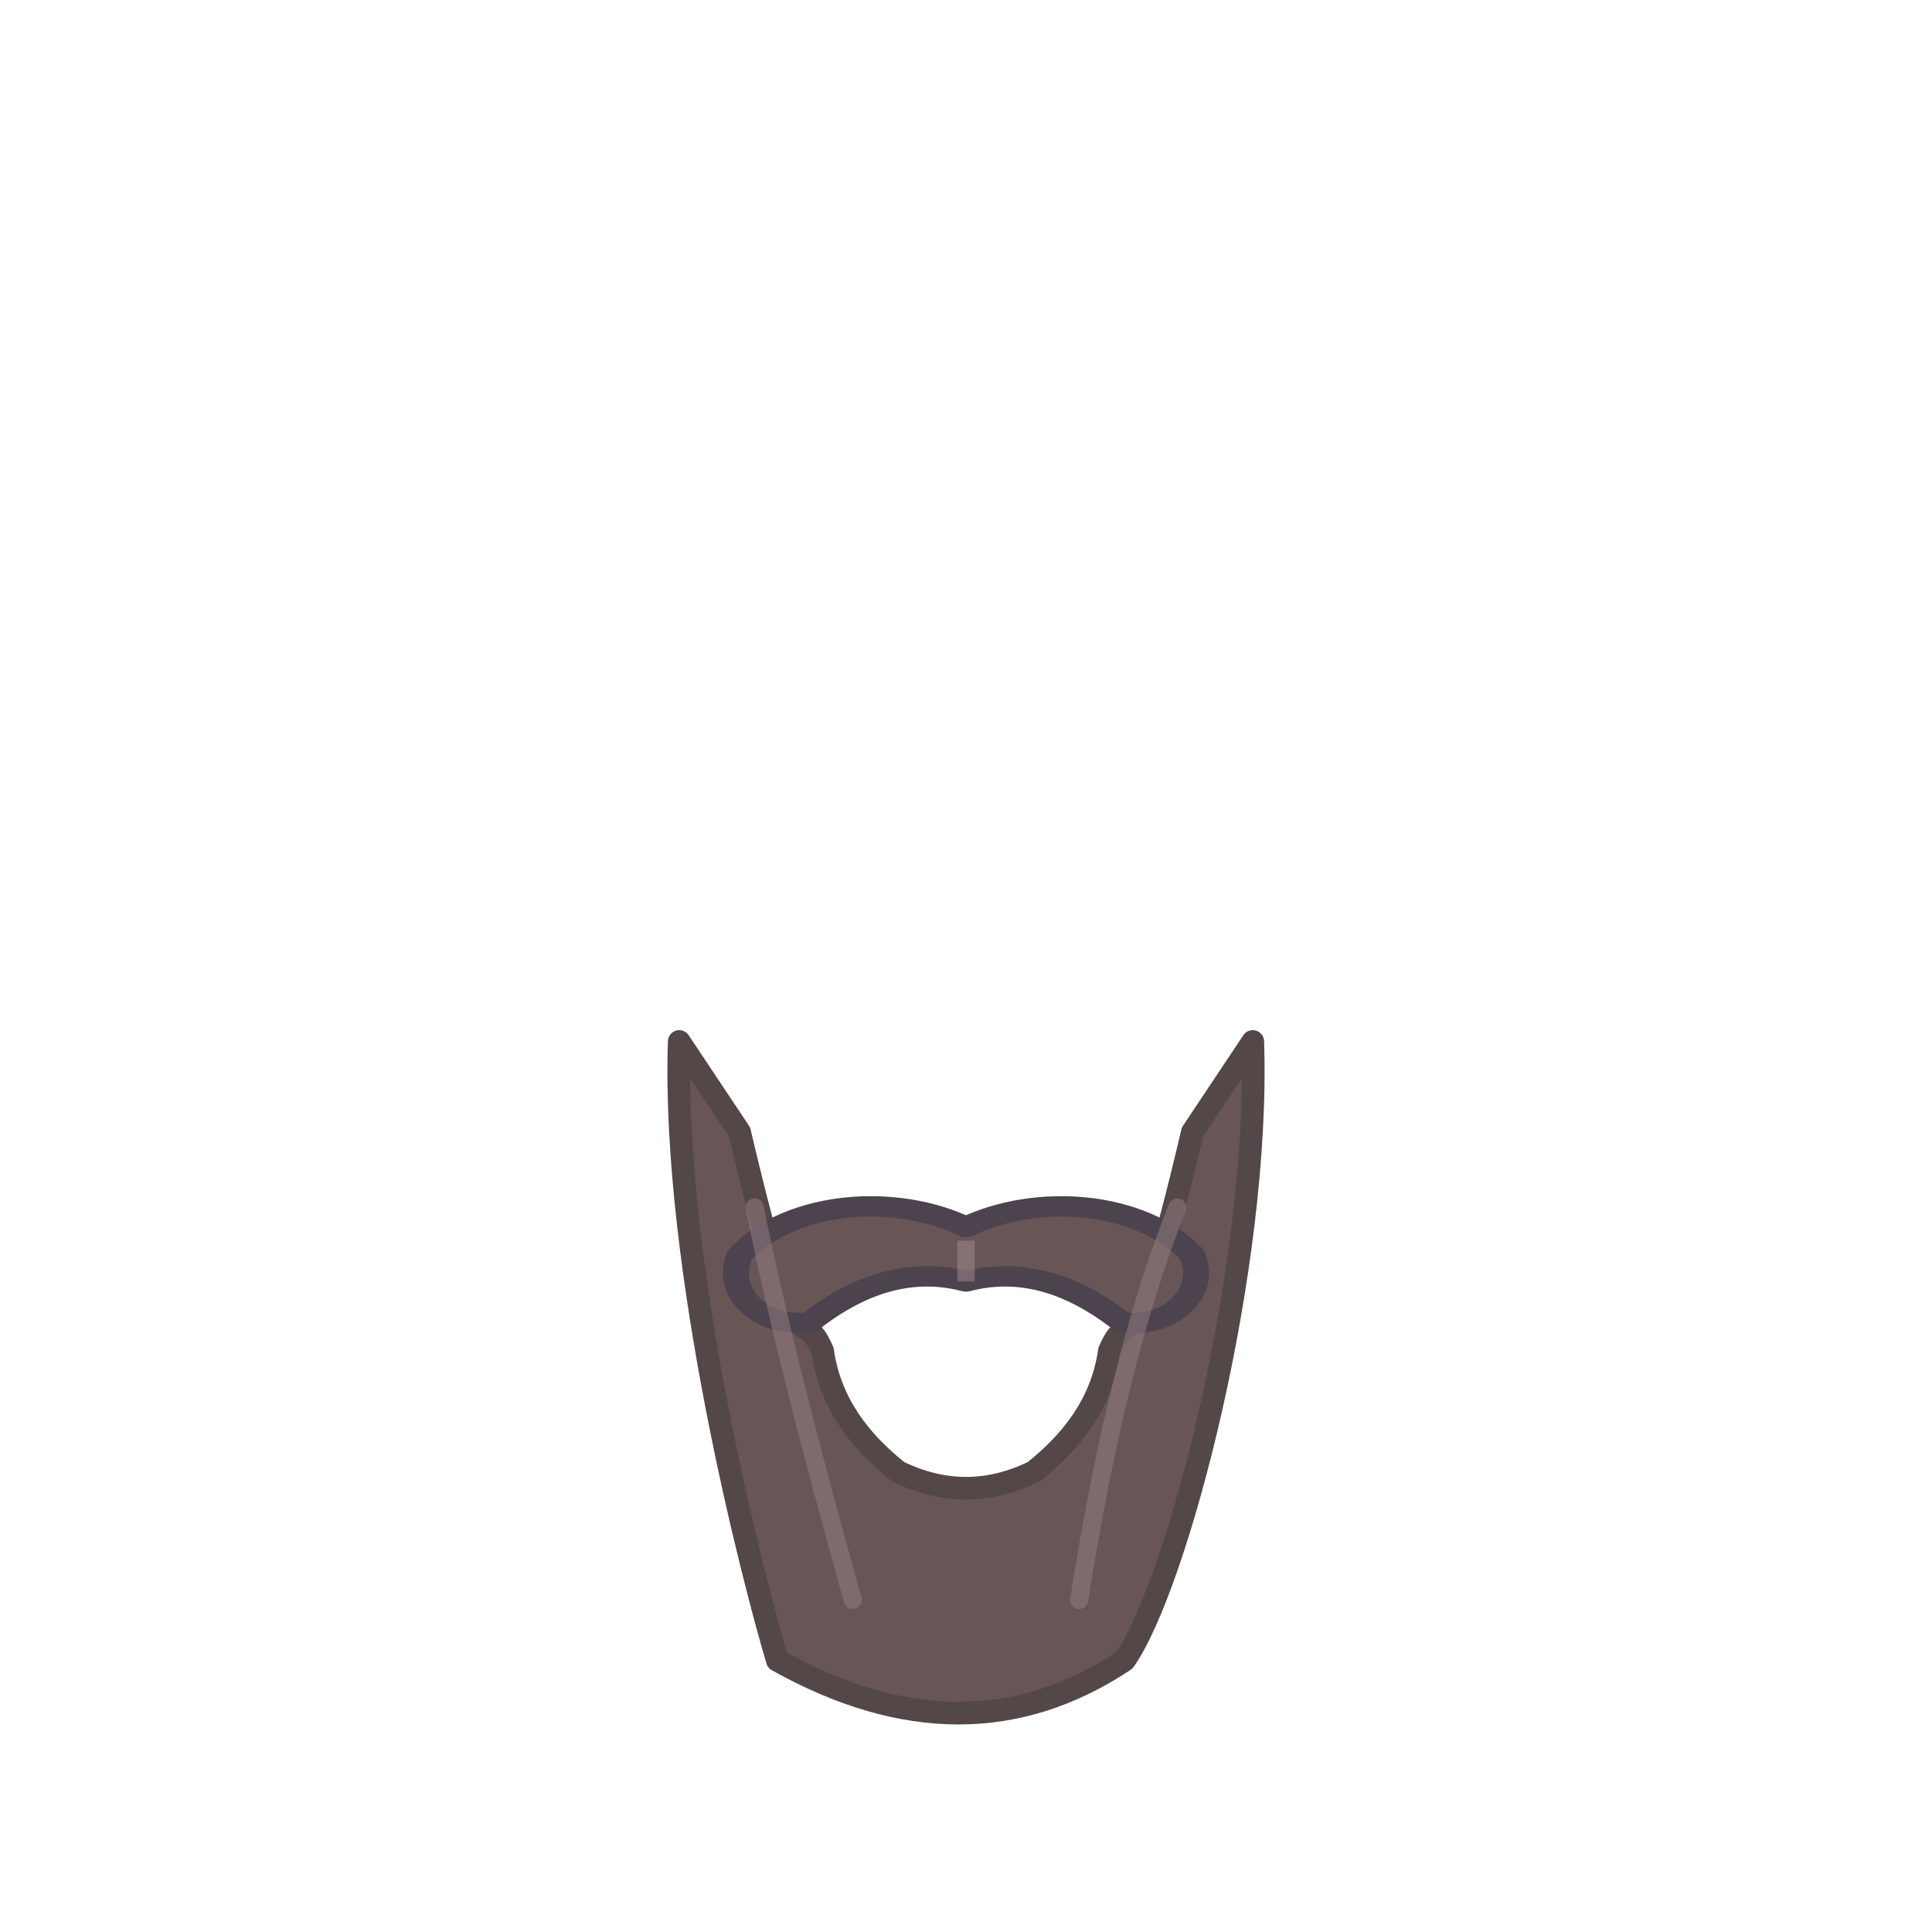
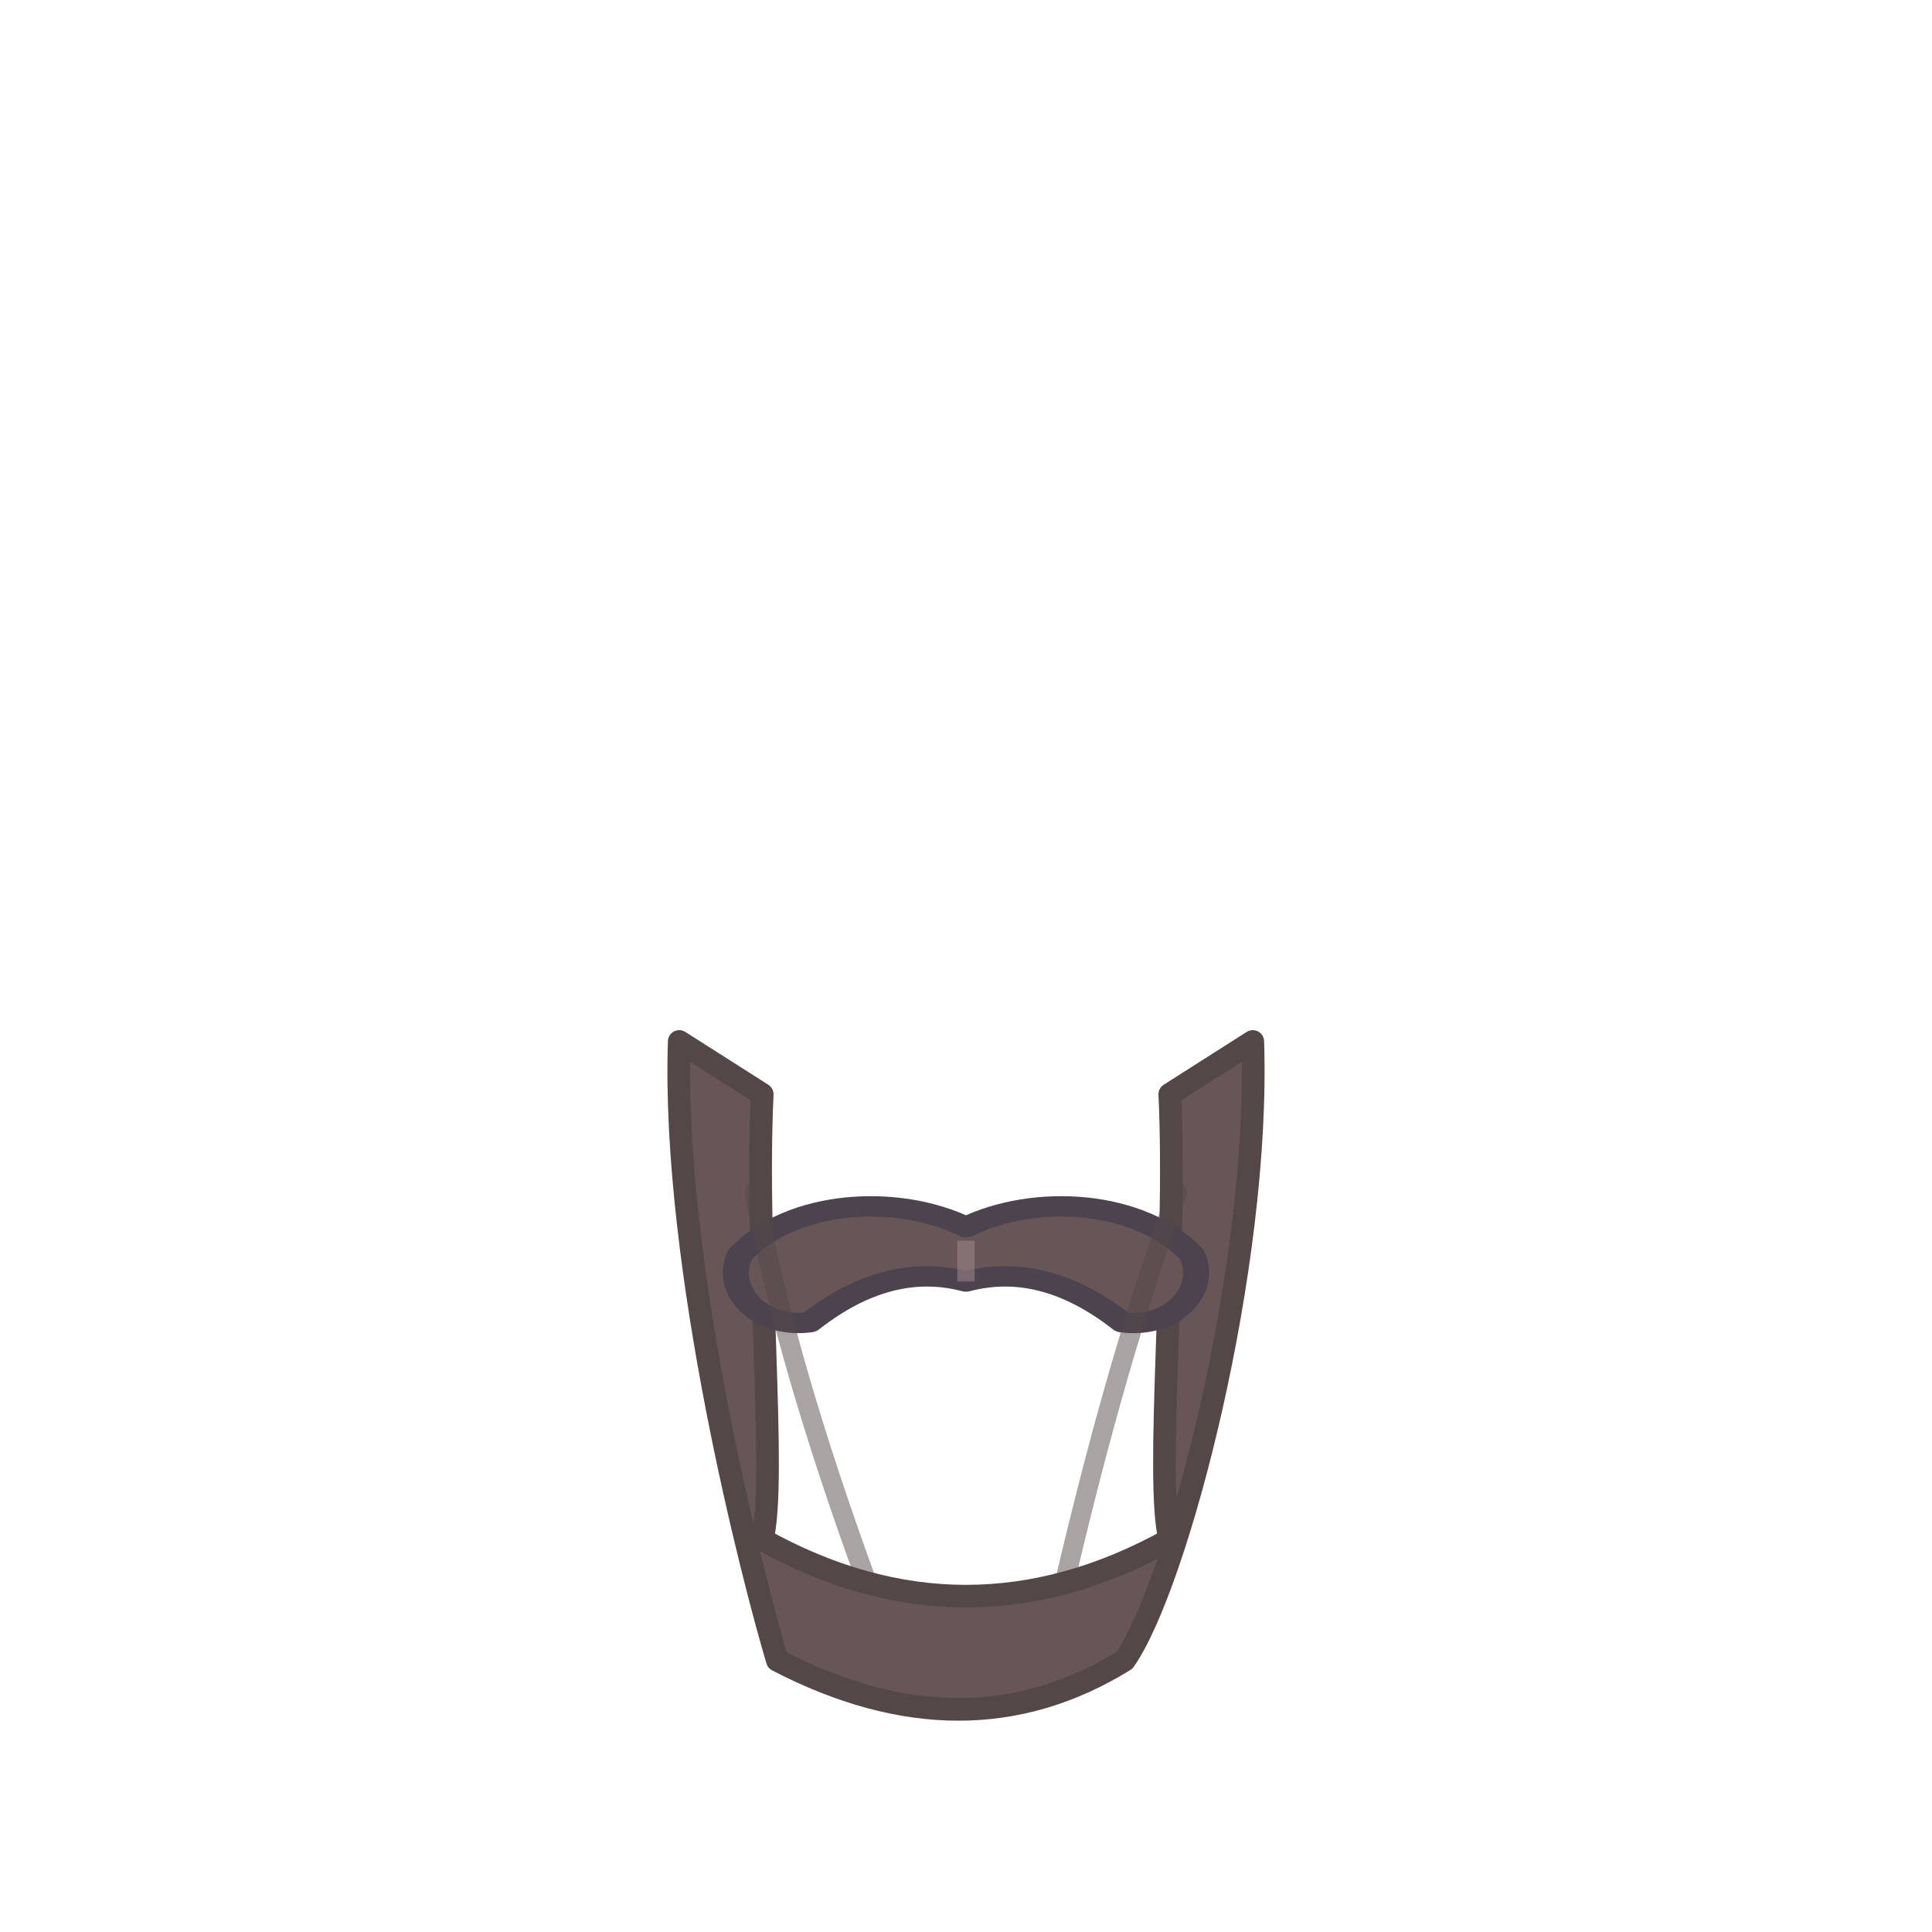
<svg xmlns="http://www.w3.org/2000/svg" viewBox="0 0 256 256" width="256" height="256" fill="none">
  <g opacity="0.82">
-     <path d="M90 138     C89 168 100 210 103 220     Q128 234 149 220     C156 210 167 168 166 138     L158 150     C150 184 150 172 147 179     C146 186 142 191 137 195     Q128 199.4 119 195     C114 191 110 186 109 179     C106 172 106 184 98 150Z" fill="#453130" stroke="#2d1f1f" stroke-width="3" stroke-linejoin="round" />
+     <path d="M90 138     C89 168 100 210 103 220     Q128 233 149 220     C156 210 167 168 166 138     L155 145     C156 166 153 196 155 204     Q128 219 101 204     C103 196 100 166 101 145Z" fill="#453130" stroke="#2d1f1f" stroke-width="3" stroke-linejoin="round" />
    <g transform="translate(128 168) scale(1.15 0.9) translate(-128 -168)">
      <path d="M128 162 C120 157 108 158 102 166 C100 171 104 177 110 176 C116 170 122 168 128 170 C134 168 140 170 146 176 C152 177 156 171 154 166 C148 158 136 157 128 162Z" fill="#453130" stroke="#241a27" stroke-width="3" stroke-linejoin="round" />
      <path d="M128 164 V170" stroke="#82666a" stroke-width="2" opacity=".6" />
    </g>
-     <path d="M100 160 Q104 180 113 212 M156 160 Q148 180 143 212" stroke="#82666a" stroke-width="2.4" fill="none" opacity=".5" stroke-linecap="round" />
+     <path d="M100 158 Q104 180 115 210 M156 158 Q148 180 141 210" stroke="#2d1f1f" stroke-width="2.6" fill="none" opacity=".5" stroke-linecap="round" />
  </g>
</svg>
